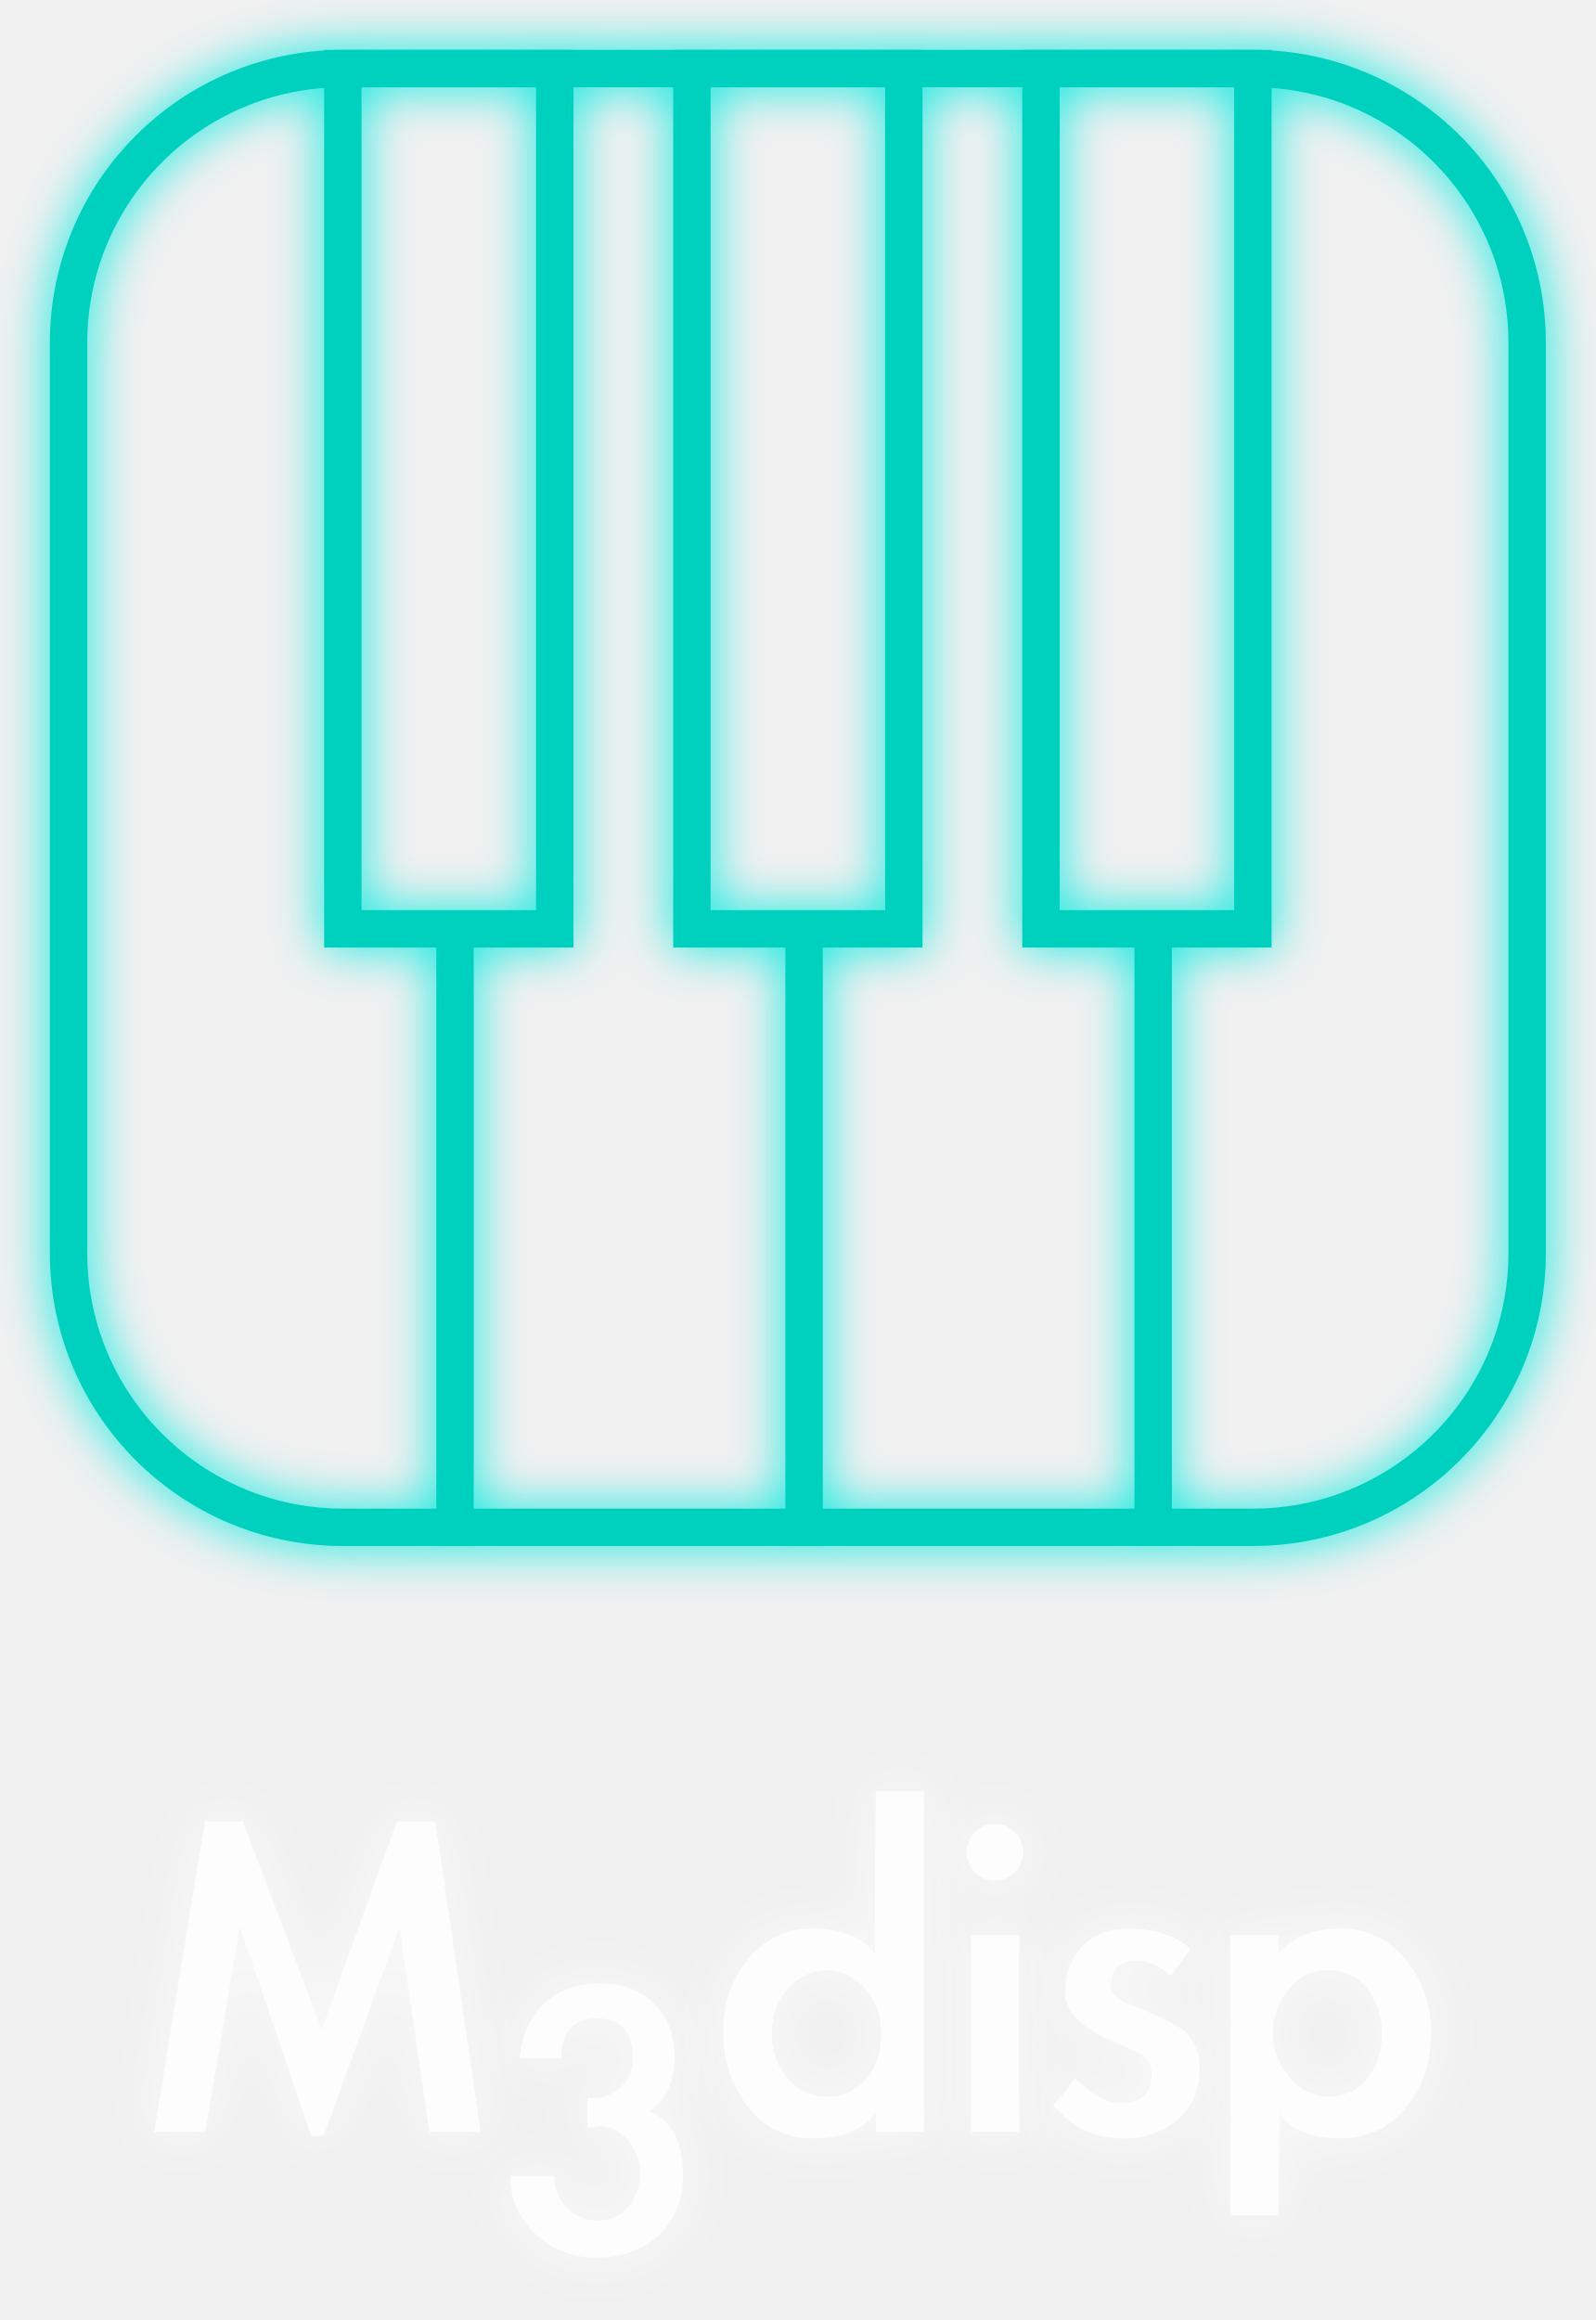
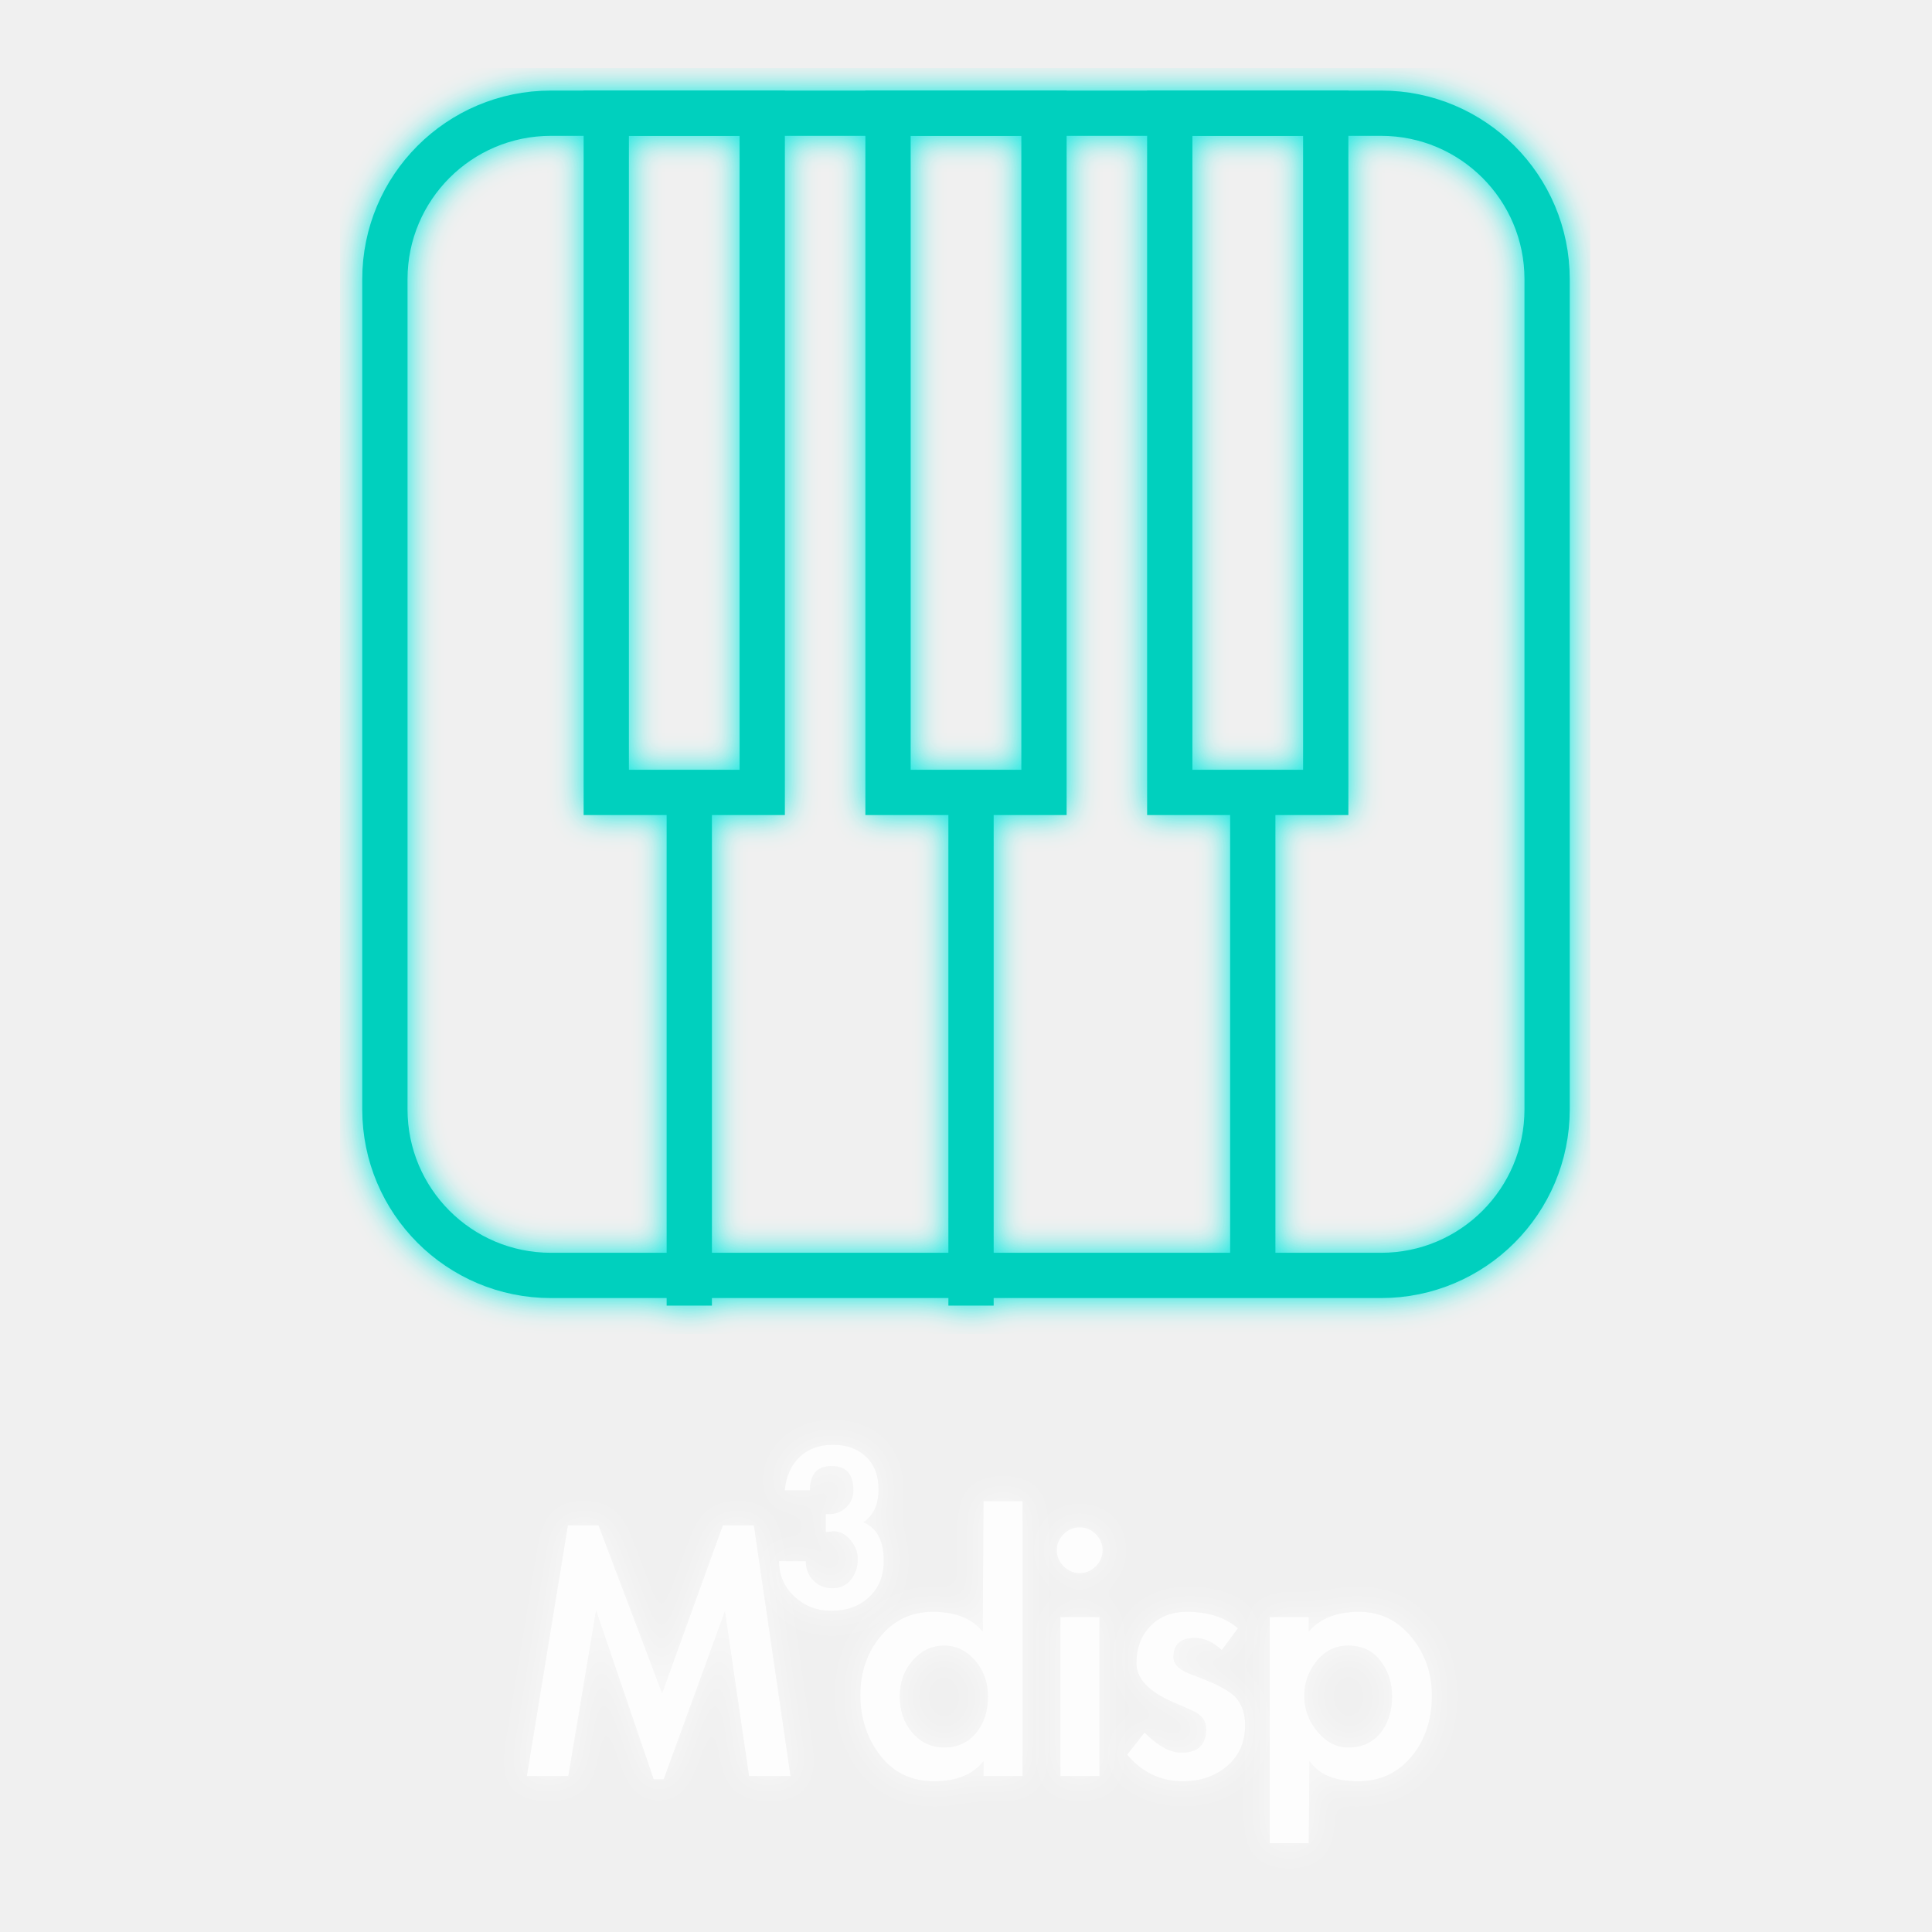
- <svg xmlns="http://www.w3.org/2000/svg" xmlns:xlink="http://www.w3.org/1999/xlink" width="128px" height="186.08px" viewBox="0 0 128 186.08" version="1.1">
+ <svg xmlns="http://www.w3.org/2000/svg" xmlns:xlink="http://www.w3.org/1999/xlink" width="256px" height="256px" viewBox="0 0 256 256" version="1.1">
  <defs>
-     <polygon id="path-1" points="19.68 10.96 13.6 27.64 12.6 27.64 6.88 10.88 4.12 27.32 0 27.32 4.08 2.4 7.12 2.4 13.44 19.08 19.48 2.4 22.56 2.4 26.2 27.32 22.08 27.32" />
-     <filter x="-29.3%" y="-29.7%" width="158.5%" height="159.4%" filterUnits="objectBoundingBox" id="filter-2">
+     <polygon id="path-1" points="26.24 22.08 18.133 44.32 16.8 44.32 9.173 21.973 5.493 43.893 0 43.893 5.44 10.667 9.493 10.667 17.92 32.907 25.973 10.667 30.08 10.667 34.933 43.893 29.44 43.893" />
+     <filter x="-22.0%" y="-22.3%" width="143.9%" height="144.6%" filterUnits="objectBoundingBox" id="filter-2">
      <feMorphology radius="0.5" operator="dilate" in="SourceAlpha" result="shadowSpreadOuter1" />
      <feOffset dx="0" dy="0" in="shadowSpreadOuter1" result="shadowOffsetOuter1" />
      <feGaussianBlur stdDeviation="2" in="shadowOffsetOuter1" result="shadowBlurOuter1" />
      <feComposite in="shadowBlurOuter1" in2="SourceAlpha" operator="out" result="shadowBlurOuter1" />
      <feColorMatrix values="0 0 0 0 1   0 0 0 0 1   0 0 0 0 1  0 0 0 0.5 0" type="matrix" in="shadowBlurOuter1" />
    </filter>
-     <path d="M29.317,21.425 C29.501,19.566 30.155,18.097 31.28,17.018 C32.405,15.939 33.879,15.4 35.704,15.4 C37.529,15.4 38.992,15.928 40.094,16.984 C41.195,18.04 41.746,19.474 41.746,21.287 C41.746,23.307 41.081,24.765 39.749,25.66 C41.54,26.44 42.435,28.139 42.435,30.755 C42.435,32.775 41.786,34.387 40.49,35.592 C39.193,36.797 37.523,37.4 35.48,37.4 C33.575,37.4 31.945,36.769 30.591,35.506 C29.237,34.244 28.56,32.683 28.56,30.824 L32.106,30.824 C32.106,31.834 32.439,32.683 33.105,33.372 C33.77,34.06 34.614,34.405 35.635,34.405 C36.657,34.405 37.471,34.026 38.08,33.269 C38.688,32.511 38.992,31.593 38.992,30.514 C38.992,29.619 38.665,28.787 38.011,28.018 C37.357,27.249 36.616,26.865 35.79,26.865 C35.698,26.865 35.606,26.876 35.515,26.899 L34.757,26.968 L34.757,24.592 L35.205,24.592 C36.077,24.592 36.829,24.288 37.46,23.68 C38.091,23.072 38.407,22.32 38.407,21.425 C38.407,19.29 37.448,18.223 35.532,18.223 C33.615,18.223 32.657,19.29 32.657,21.425 L29.317,21.425 Z" id="path-3" />
+     <path d="M34.171,6.025 C34.354,4.166 35.009,2.697 36.133,1.618 C37.258,0.539 38.733,0 40.557,0 C42.382,0 43.845,0.528 44.947,1.584 C46.049,2.64 46.6,4.074 46.6,5.887 C46.6,7.907 45.934,9.365 44.603,10.26 C46.393,11.04 47.288,12.739 47.288,15.355 C47.288,17.375 46.64,18.987 45.343,20.192 C44.046,21.397 42.376,22 40.334,22 C38.428,22 36.799,21.369 35.445,20.106 C34.09,18.844 33.413,17.283 33.413,15.424 L36.959,15.424 C36.959,16.434 37.292,17.283 37.958,17.972 C38.624,18.66 39.467,19.005 40.488,19.005 C41.51,19.005 42.325,18.626 42.933,17.869 C43.541,17.111 43.845,16.193 43.845,15.114 C43.845,14.219 43.518,13.387 42.864,12.618 C42.21,11.849 41.47,11.465 40.643,11.465 C40.552,11.465 40.46,11.476 40.368,11.499 L39.611,11.568 L39.611,9.192 L40.058,9.192 C40.93,9.192 41.682,8.888 42.313,8.28 C42.944,7.672 43.26,6.92 43.26,6.025 C43.26,3.89 42.302,2.823 40.385,2.823 C38.469,2.823 37.51,3.89 37.51,6.025 L34.171,6.025 Z" id="path-3" />
    <filter x="-54.1%" y="-34.1%" width="208.1%" height="168.2%" filterUnits="objectBoundingBox" id="filter-4">
      <feMorphology radius="0.5" operator="dilate" in="SourceAlpha" result="shadowSpreadOuter1" />
      <feOffset dx="0" dy="0" in="shadowSpreadOuter1" result="shadowOffsetOuter1" />
      <feGaussianBlur stdDeviation="2" in="shadowOffsetOuter1" result="shadowBlurOuter1" />
      <feComposite in="shadowBlurOuter1" in2="SourceAlpha" operator="out" result="shadowBlurOuter1" />
      <feColorMatrix values="0 0 0 0 1   0 0 0 0 1   0 0 0 0 1  0 0 0 0.5 0" type="matrix" in="shadowBlurOuter1" />
    </filter>
-     <path d="M57.88,25.84 C56.84,27.173 55.2,27.84 52.96,27.84 C50.72,27.84 48.94,26.987 47.62,25.28 C46.3,23.573 45.64,21.573 45.64,19.28 C45.64,16.987 46.313,15.033 47.66,13.42 C49.007,11.807 50.733,11 52.84,11 C55.08,11 56.733,11.653 57.8,12.96 L57.88,0 L61.76,0 L61.76,27.32 L57.88,27.32 L57.88,25.84 Z M58.32,19.4 C58.32,18.013 57.893,16.827 57.04,15.84 C56.187,14.853 55.16,14.36 53.96,14.36 C52.76,14.36 51.727,14.847 50.86,15.82 C49.993,16.793 49.56,17.993 49.56,19.42 C49.56,20.847 49.98,22.047 50.82,23.02 C51.66,23.993 52.72,24.48 54,24.48 C55.28,24.48 56.32,24.007 57.12,23.06 C57.92,22.113 58.32,20.893 58.32,19.4 Z" id="path-5" />
-     <filter x="-46.5%" y="-26.9%" width="193.1%" height="153.9%" filterUnits="objectBoundingBox" id="filter-6">
+     <path d="M60.507,41.92 C59.12,43.698 56.933,44.587 53.947,44.587 C50.96,44.587 48.587,43.449 46.827,41.173 C45.067,38.898 44.187,36.231 44.187,33.173 C44.187,30.116 45.084,27.511 46.88,25.36 C48.676,23.209 50.978,22.133 53.787,22.133 C56.773,22.133 58.978,23.004 60.4,24.747 L60.507,7.467 L65.68,7.467 L65.68,43.893 L60.507,43.893 L60.507,41.92 Z M61.093,33.333 C61.093,31.484 60.524,29.902 59.387,28.587 C58.249,27.271 56.88,26.613 55.28,26.613 C53.68,26.613 52.302,27.262 51.147,28.56 C49.991,29.858 49.413,31.458 49.413,33.36 C49.413,35.262 49.973,36.862 51.093,38.16 C52.213,39.458 53.627,40.107 55.333,40.107 C57.04,40.107 58.427,39.476 59.493,38.213 C60.56,36.951 61.093,35.324 61.093,33.333 Z" id="path-5" />
+     <filter x="-34.9%" y="-20.2%" width="169.8%" height="140.4%" filterUnits="objectBoundingBox" id="filter-6">
      <feMorphology radius="0.5" operator="dilate" in="SourceAlpha" result="shadowSpreadOuter1" />
      <feOffset dx="0" dy="0" in="shadowSpreadOuter1" result="shadowOffsetOuter1" />
      <feGaussianBlur stdDeviation="2" in="shadowOffsetOuter1" result="shadowBlurOuter1" />
      <feComposite in="shadowBlurOuter1" in2="SourceAlpha" operator="out" result="shadowBlurOuter1" />
      <feColorMatrix values="0 0 0 0 1   0 0 0 0 1   0 0 0 0 1  0 0 0 0.5 0" type="matrix" in="shadowBlurOuter1" />
    </filter>
-     <path d="M69.72,4.88 C69.72,5.493 69.493,6.027 69.04,6.48 C68.587,6.933 68.053,7.16 67.44,7.16 C66.827,7.16 66.293,6.933 65.84,6.48 C65.387,6.027 65.16,5.493 65.16,4.88 C65.16,4.267 65.387,3.733 65.84,3.28 C66.293,2.827 66.827,2.6 67.44,2.6 C68.053,2.6 68.587,2.827 69.04,3.28 C69.493,3.733 69.72,4.267 69.72,4.88 Z M69.4,27.32 L65.52,27.32 L65.52,11.52 L69.4,11.52 L69.4,27.32 Z" id="path-7" />
-     <filter x="-164.5%" y="-30.3%" width="428.9%" height="160.7%" filterUnits="objectBoundingBox" id="filter-8">
+     <path d="M76.293,13.973 C76.293,14.791 75.991,15.502 75.387,16.107 C74.782,16.711 74.071,17.013 73.253,17.013 C72.436,17.013 71.724,16.711 71.12,16.107 C70.516,15.502 70.213,14.791 70.213,13.973 C70.213,13.156 70.516,12.444 71.12,11.84 C71.724,11.236 72.436,10.933 73.253,10.933 C74.071,10.933 74.782,11.236 75.387,11.84 C75.991,12.444 76.293,13.156 76.293,13.973 Z M75.867,43.893 L70.693,43.893 L70.693,22.827 L75.867,22.827 L75.867,43.893 Z" id="path-7" />
+     <filter x="-123.4%" y="-22.8%" width="346.7%" height="145.5%" filterUnits="objectBoundingBox" id="filter-8">
      <feMorphology radius="0.5" operator="dilate" in="SourceAlpha" result="shadowSpreadOuter1" />
      <feOffset dx="0" dy="0" in="shadowSpreadOuter1" result="shadowOffsetOuter1" />
      <feGaussianBlur stdDeviation="2" in="shadowOffsetOuter1" result="shadowBlurOuter1" />
      <feComposite in="shadowBlurOuter1" in2="SourceAlpha" operator="out" result="shadowBlurOuter1" />
      <feColorMatrix values="0 0 0 0 1   0 0 0 0 1   0 0 0 0 1  0 0 0 0.5 0" type="matrix" in="shadowBlurOuter1" />
    </filter>
-     <path d="M81.56,14.8 C80.707,14 79.813,13.6 78.88,13.6 C77.467,13.6 76.76,14.24 76.76,15.52 C76.76,16.24 77.4,16.827 78.68,17.28 C81.027,18.133 82.48,18.913 83.04,19.62 C83.6,20.327 83.88,21.2 83.88,22.24 C83.88,23.947 83.287,25.307 82.1,26.32 C80.913,27.333 79.453,27.84 77.72,27.84 C75.48,27.84 73.627,26.96 72.16,25.2 L73.88,23 C75.213,24.333 76.44,25 77.56,25 C79.187,25 80,24.213 80,22.64 C80,21.84 79.573,21.247 78.72,20.86 C77.867,20.473 77.213,20.187 76.76,20 C74.307,18.933 73.08,17.64 73.08,16.12 C73.08,14.6 73.54,13.367 74.46,12.42 C75.38,11.473 76.587,11 78.08,11 C80.213,11 81.907,11.547 83.16,12.64 L81.56,14.8 Z" id="path-9" />
-     <filter x="-66.3%" y="-44.5%" width="230.3%" height="189.1%" filterUnits="objectBoundingBox" id="filter-10">
+     <path d="M92.08,27.2 C90.942,26.133 89.751,25.6 88.507,25.6 C86.622,25.6 85.68,26.453 85.68,28.16 C85.68,29.12 86.533,29.902 88.24,30.507 C91.369,31.644 93.307,32.684 94.053,33.627 C94.8,34.569 95.173,35.733 95.173,37.12 C95.173,39.396 94.382,41.209 92.8,42.56 C91.218,43.911 89.271,44.587 86.96,44.587 C83.973,44.587 81.502,43.413 79.547,41.067 L81.84,38.133 C83.618,39.911 85.253,40.8 86.747,40.8 C88.916,40.8 90,39.751 90,37.653 C90,36.587 89.431,35.796 88.293,35.28 C87.156,34.764 86.284,34.382 85.68,34.133 C82.409,32.711 80.773,30.987 80.773,28.96 C80.773,26.933 81.387,25.289 82.613,24.027 C83.84,22.764 85.449,22.133 87.44,22.133 C90.284,22.133 92.542,22.862 94.213,24.32 L92.08,27.2 Z" id="path-9" />
+     <filter x="-49.7%" y="-33.4%" width="197.7%" height="166.8%" filterUnits="objectBoundingBox" id="filter-10">
      <feMorphology radius="0.5" operator="dilate" in="SourceAlpha" result="shadowSpreadOuter1" />
      <feOffset dx="0" dy="0" in="shadowSpreadOuter1" result="shadowOffsetOuter1" />
      <feGaussianBlur stdDeviation="2" in="shadowOffsetOuter1" result="shadowBlurOuter1" />
      <feComposite in="shadowBlurOuter1" in2="SourceAlpha" operator="out" result="shadowBlurOuter1" />
      <feColorMatrix values="0 0 0 0 1   0 0 0 0 1   0 0 0 0 1  0 0 0 0.5 0" type="matrix" in="shadowBlurOuter1" />
    </filter>
-     <path d="M90.2,12.96 C91.32,11.653 92.987,11 95.2,11 C97.28,11 99.007,11.827 100.38,13.48 C101.753,15.133 102.44,17.08 102.44,19.32 C102.44,21.747 101.76,23.773 100.4,25.4 C99.04,27.027 97.28,27.84 95.12,27.84 C92.8,27.84 91.187,27.173 90.28,25.84 L90.2,34 L86.32,34 L86.32,11.52 L90.2,11.52 L90.2,12.96 Z M98.48,19.4 C98.48,18.04 98.093,16.86 97.32,15.86 C96.547,14.86 95.48,14.36 94.12,14.36 C92.867,14.36 91.827,14.867 91,15.88 C90.173,16.893 89.76,18.06 89.76,19.38 C89.76,20.7 90.2,21.88 91.08,22.92 C91.96,23.96 92.973,24.48 94.12,24.48 C95.48,24.48 96.547,24 97.32,23.04 C98.093,22.08 98.48,20.867 98.48,19.4 Z" id="path-11" />
-     <filter x="-46.5%" y="-32.6%" width="193.1%" height="165.2%" filterUnits="objectBoundingBox" id="filter-12">
+     <path d="M103.6,24.747 C105.093,23.004 107.316,22.133 110.267,22.133 C113.04,22.133 115.342,23.236 117.173,25.44 C119.004,27.644 119.92,30.24 119.92,33.227 C119.92,36.462 119.013,39.164 117.2,41.333 C115.387,43.502 113.04,44.587 110.16,44.587 C107.067,44.587 104.916,43.698 103.707,41.92 L103.6,52.8 L98.427,52.8 L98.427,22.827 L103.6,22.827 L103.6,24.747 Z M114.64,33.333 C114.64,31.52 114.124,29.947 113.093,28.613 C112.062,27.28 110.64,26.613 108.827,26.613 C107.156,26.613 105.769,27.289 104.667,28.64 C103.564,29.991 103.013,31.547 103.013,33.307 C103.013,35.067 103.6,36.64 104.773,38.027 C105.947,39.413 107.298,40.107 108.827,40.107 C110.64,40.107 112.062,39.467 113.093,38.187 C114.124,36.907 114.64,35.289 114.64,33.333 Z" id="path-11" />
+     <filter x="-34.9%" y="-24.5%" width="169.8%" height="148.9%" filterUnits="objectBoundingBox" id="filter-12">
      <feMorphology radius="0.5" operator="dilate" in="SourceAlpha" result="shadowSpreadOuter1" />
      <feOffset dx="0" dy="0" in="shadowSpreadOuter1" result="shadowOffsetOuter1" />
      <feGaussianBlur stdDeviation="2" in="shadowOffsetOuter1" result="shadowBlurOuter1" />
      <feComposite in="shadowBlurOuter1" in2="SourceAlpha" operator="out" result="shadowBlurOuter1" />
      <feColorMatrix values="0 0 0 0 1   0 0 0 0 1   0 0 0 0 1  0 0 0 0.5 0" type="matrix" in="shadowBlurOuter1" />
    </filter>
-     <filter x="-5.0%" y="-5.0%" width="110.0%" height="110.0%" filterUnits="objectBoundingBox" id="filter-13">
+     <filter x="-3.8%" y="-3.8%" width="107.5%" height="108.1%" filterUnits="objectBoundingBox" id="filter-13">
      <feOffset dx="0" dy="0" in="SourceAlpha" result="shadowOffsetOuter1" />
      <feGaussianBlur stdDeviation="2" in="shadowOffsetOuter1" result="shadowBlurOuter1" />
      <feColorMatrix values="0 0 0 0 0   0 0 0 0 0.815   0 0 0 0 0.744  0 0 0 1 0" type="matrix" in="shadowBlurOuter1" result="shadowMatrixOuter1" />
      <feMerge>
        <feMergeNode in="shadowMatrixOuter1" />
        <feMergeNode in="SourceGraphic" />
      </feMerge>
    </filter>
  </defs>
-   <g id="Page-1" stroke="none" stroke-width="1" fill="none" fill-rule="evenodd">
-     <g id="m3disp" transform="translate(-64, -35)">
-       <g id="Group" transform="translate(68, 39)">
-         <g id="M3disp" transform="translate(8.36, 139.68)" fill-rule="nonzero">
-           <g id="Path">
-             <use fill="black" fill-opacity="1" filter="url(#filter-2)" xlink:href="#path-1" />
-             <use fill-opacity="0.87" fill="#FFFFFF" xlink:href="#path-1" />
-           </g>
-           <g id="Path">
-             <use fill="black" fill-opacity="1" filter="url(#filter-4)" xlink:href="#path-3" />
-             <use fill-opacity="0.87" fill="#FFFFFF" xlink:href="#path-3" />
-           </g>
-           <g id="Shape">
-             <use fill="black" fill-opacity="1" filter="url(#filter-6)" xlink:href="#path-5" />
-             <use fill-opacity="0.87" fill="#FFFFFF" xlink:href="#path-5" />
-           </g>
-           <g id="Shape">
-             <use fill="black" fill-opacity="1" filter="url(#filter-8)" xlink:href="#path-7" />
-             <use fill-opacity="0.87" fill="#FFFFFF" xlink:href="#path-7" />
-           </g>
-           <g id="Path">
-             <use fill="black" fill-opacity="1" filter="url(#filter-10)" xlink:href="#path-9" />
-             <use fill-opacity="0.87" fill="#FFFFFF" xlink:href="#path-9" />
-           </g>
-           <g id="Shape">
-             <use fill="black" fill-opacity="1" filter="url(#filter-12)" xlink:href="#path-11" />
-             <use fill-opacity="0.87" fill="#FFFFFF" xlink:href="#path-11" />
-           </g>
+   <g id="m3disp" stroke="none" stroke-width="1" fill="none" fill-rule="evenodd">
+     <g transform="translate(48, 12)">
+       <g id="M3disp" transform="translate(21.81333, 179.44)" fill-rule="nonzero">
+         <g id="Path">
+           <use fill="black" fill-opacity="1" filter="url(#filter-2)" xlink:href="#path-1" />
+           <use fill-opacity="0.87" fill="#FFFFFF" xlink:href="#path-1" />
        </g>
-         <g id="Group-2" filter="url(#filter-13)" stroke="#00D0BE" stroke-width="3">
-           <rect id="Rectangle" x="1.5" y="1.5" width="117" height="117" rx="22" />
-           <rect id="Rectangle" x="23.5" y="1.5" width="17" height="69" />
-           <rect id="Rectangle-Copy" x="51.5" y="1.5" width="17" height="69" />
-           <rect id="Rectangle-Copy-2" x="79.5" y="1.5" width="17" height="69" />
-           <line x1="32.5" y1="72.5" x2="32.5" y2="118.5" id="Line-2" stroke-linecap="square" />
-           <line x1="60.5" y1="72.5" x2="60.5" y2="118.5" id="Line-2-Copy" stroke-linecap="square" />
-           <line x1="88.5" y1="71.5" x2="88.5" y2="117.5" id="Line-2-Copy-2" stroke-linecap="square" />
+         <g id="Path">
+           <use fill="black" fill-opacity="1" filter="url(#filter-4)" xlink:href="#path-3" />
+           <use fill-opacity="0.87" fill="#FFFFFF" xlink:href="#path-3" />
        </g>
+         <g id="Shape">
+           <use fill="black" fill-opacity="1" filter="url(#filter-6)" xlink:href="#path-5" />
+           <use fill-opacity="0.87" fill="#FFFFFF" xlink:href="#path-5" />
+         </g>
+         <g id="Shape">
+           <use fill="black" fill-opacity="1" filter="url(#filter-8)" xlink:href="#path-7" />
+           <use fill-opacity="0.87" fill="#FFFFFF" xlink:href="#path-7" />
+         </g>
+         <g id="Path">
+           <use fill="black" fill-opacity="1" filter="url(#filter-10)" xlink:href="#path-9" />
+           <use fill-opacity="0.87" fill="#FFFFFF" xlink:href="#path-9" />
+         </g>
+         <g id="Shape">
+           <use fill="black" fill-opacity="1" filter="url(#filter-12)" xlink:href="#path-11" />
+           <use fill-opacity="0.87" fill="#FFFFFF" xlink:href="#path-11" />
+         </g>
+       </g>
+       <g id="Group-2" filter="url(#filter-13)" stroke="#00D0BE" stroke-width="6">
+         <rect id="Rectangle" x="3" y="3" width="154" height="154" rx="22" />
+         <rect id="Rectangle" x="32.333" y="3" width="20.667" height="90" />
+         <rect id="Rectangle-Copy" x="69.667" y="3" width="20.667" height="90" />
+         <rect id="Rectangle-Copy-2" x="107" y="3" width="20.667" height="90" />
+         <line x1="43.333" y1="96.667" x2="43.333" y2="158" id="Line-2" stroke-linecap="square" />
+         <line x1="80.667" y1="96.667" x2="80.667" y2="158" id="Line-2-Copy" stroke-linecap="square" />
+         <line x1="118" y1="95.333" x2="118" y2="156.667" id="Line-2-Copy-2" stroke-linecap="square" />
      </g>
    </g>
  </g>
</svg>
